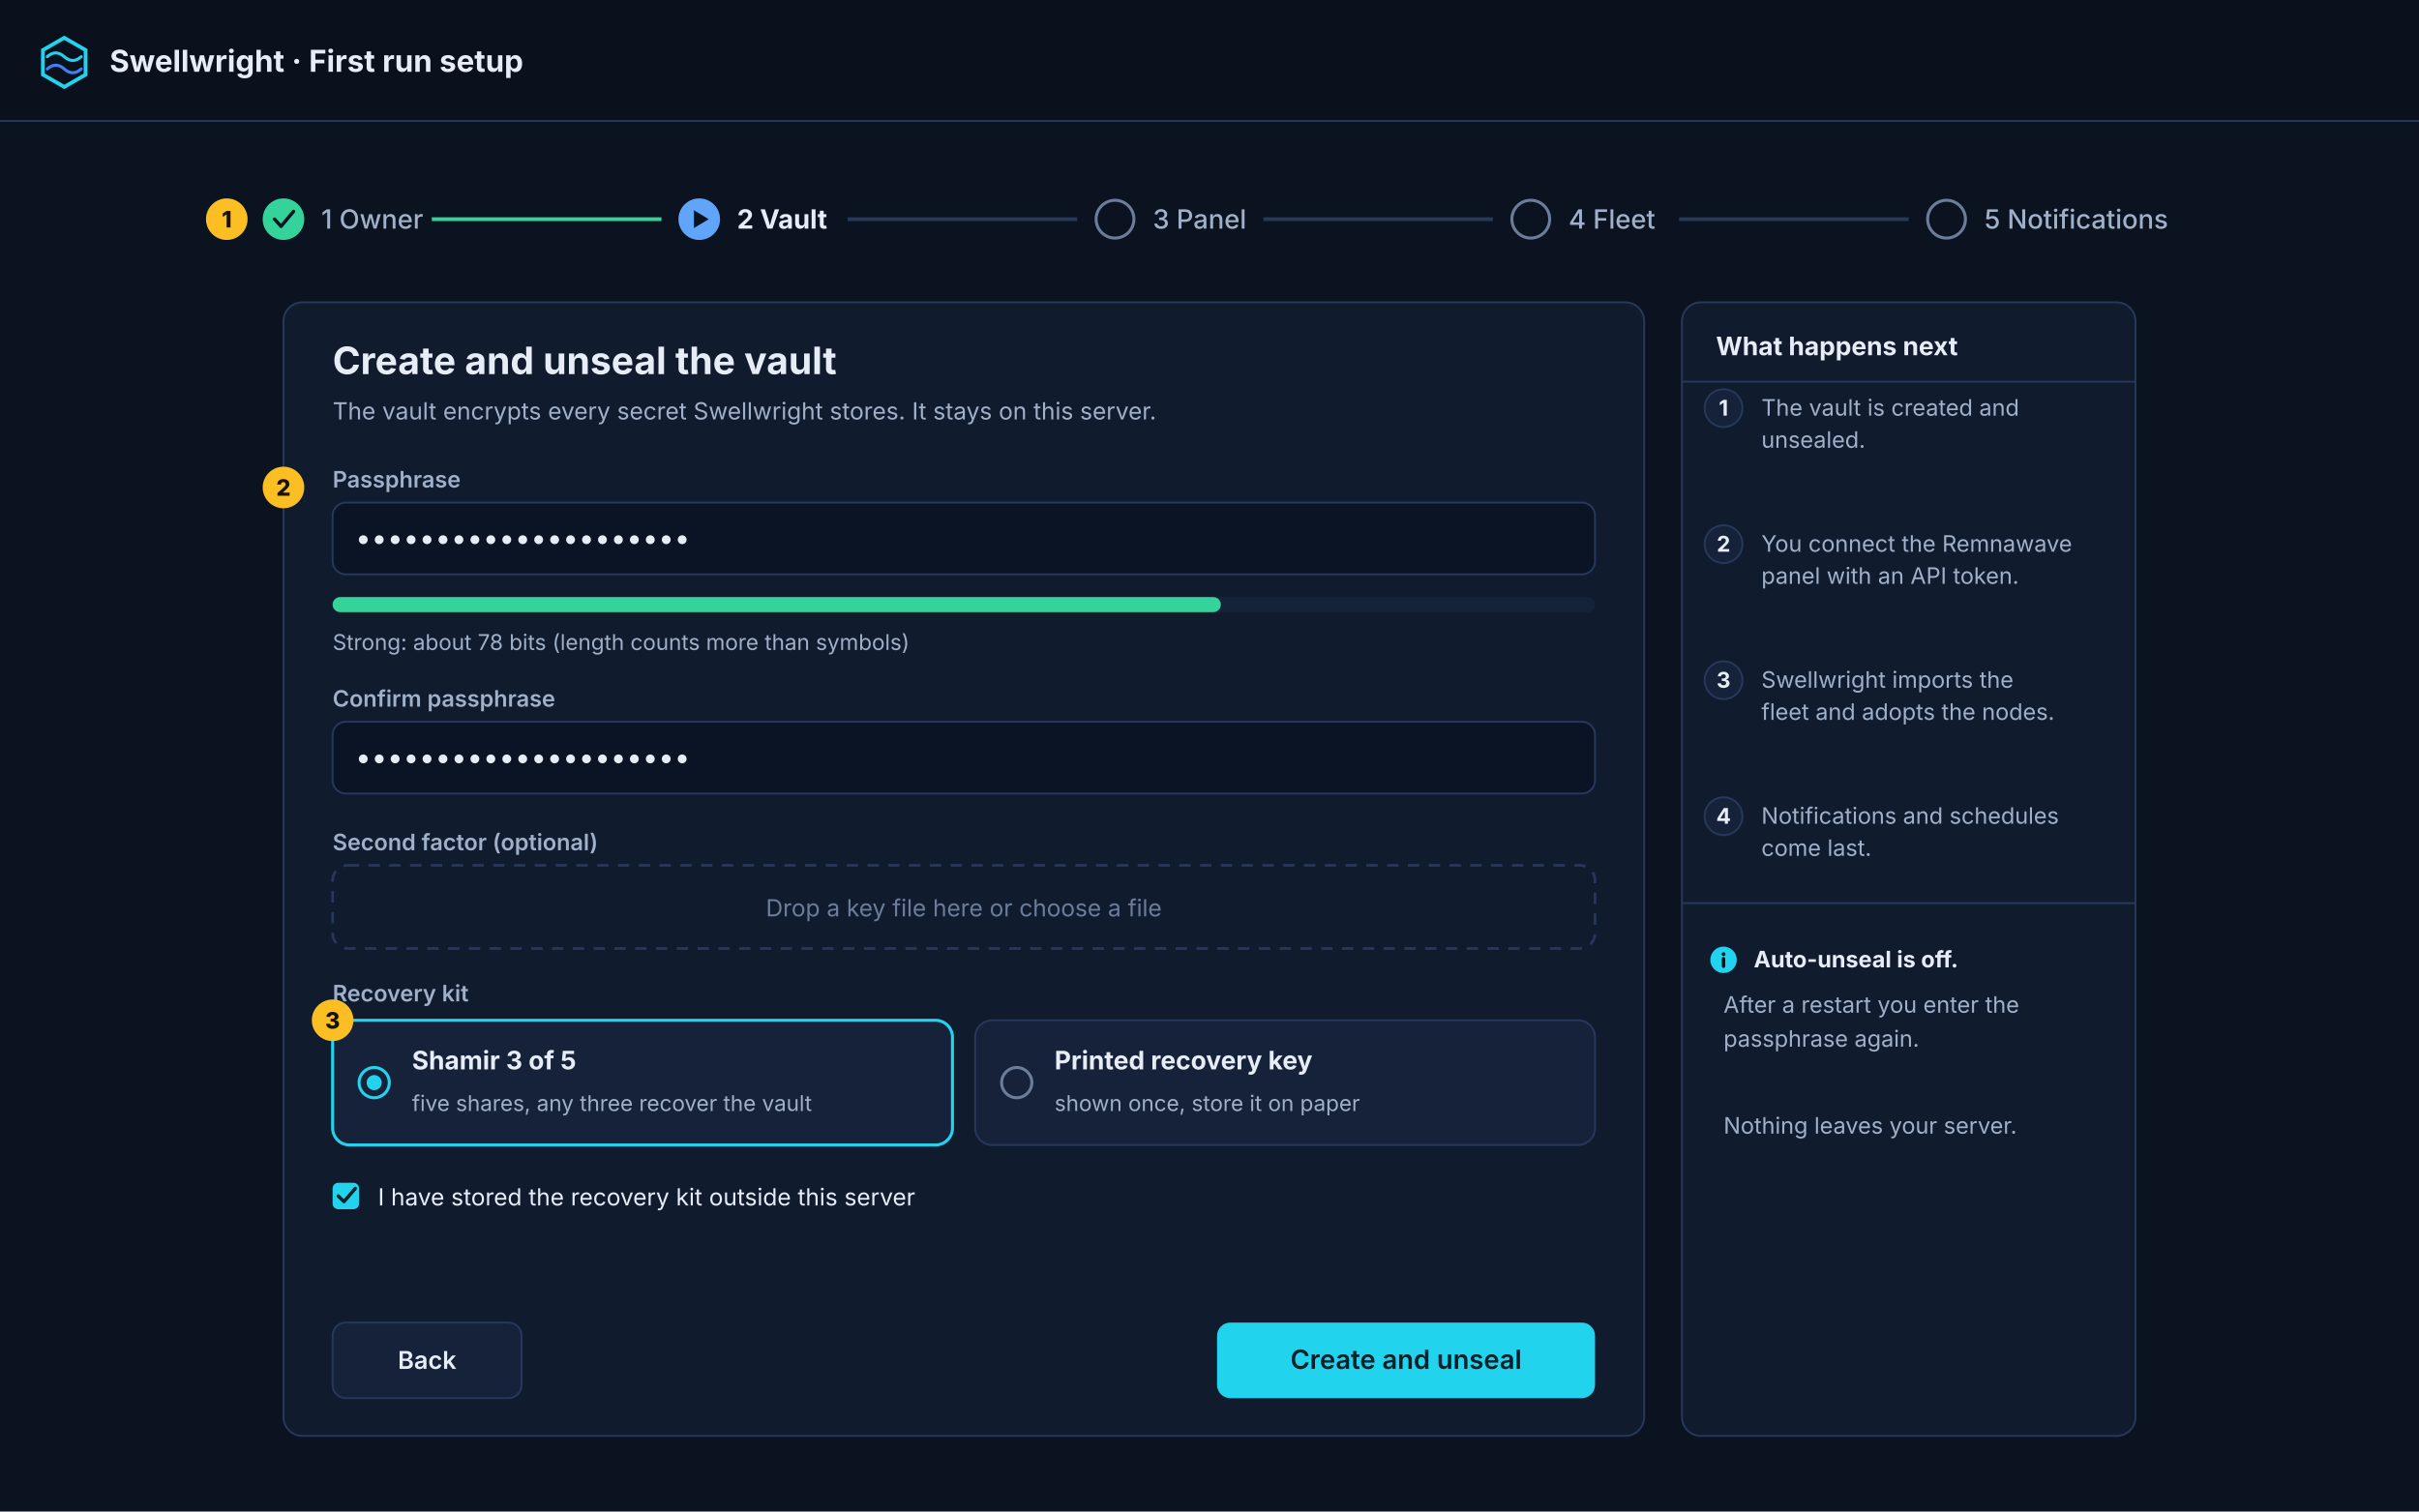
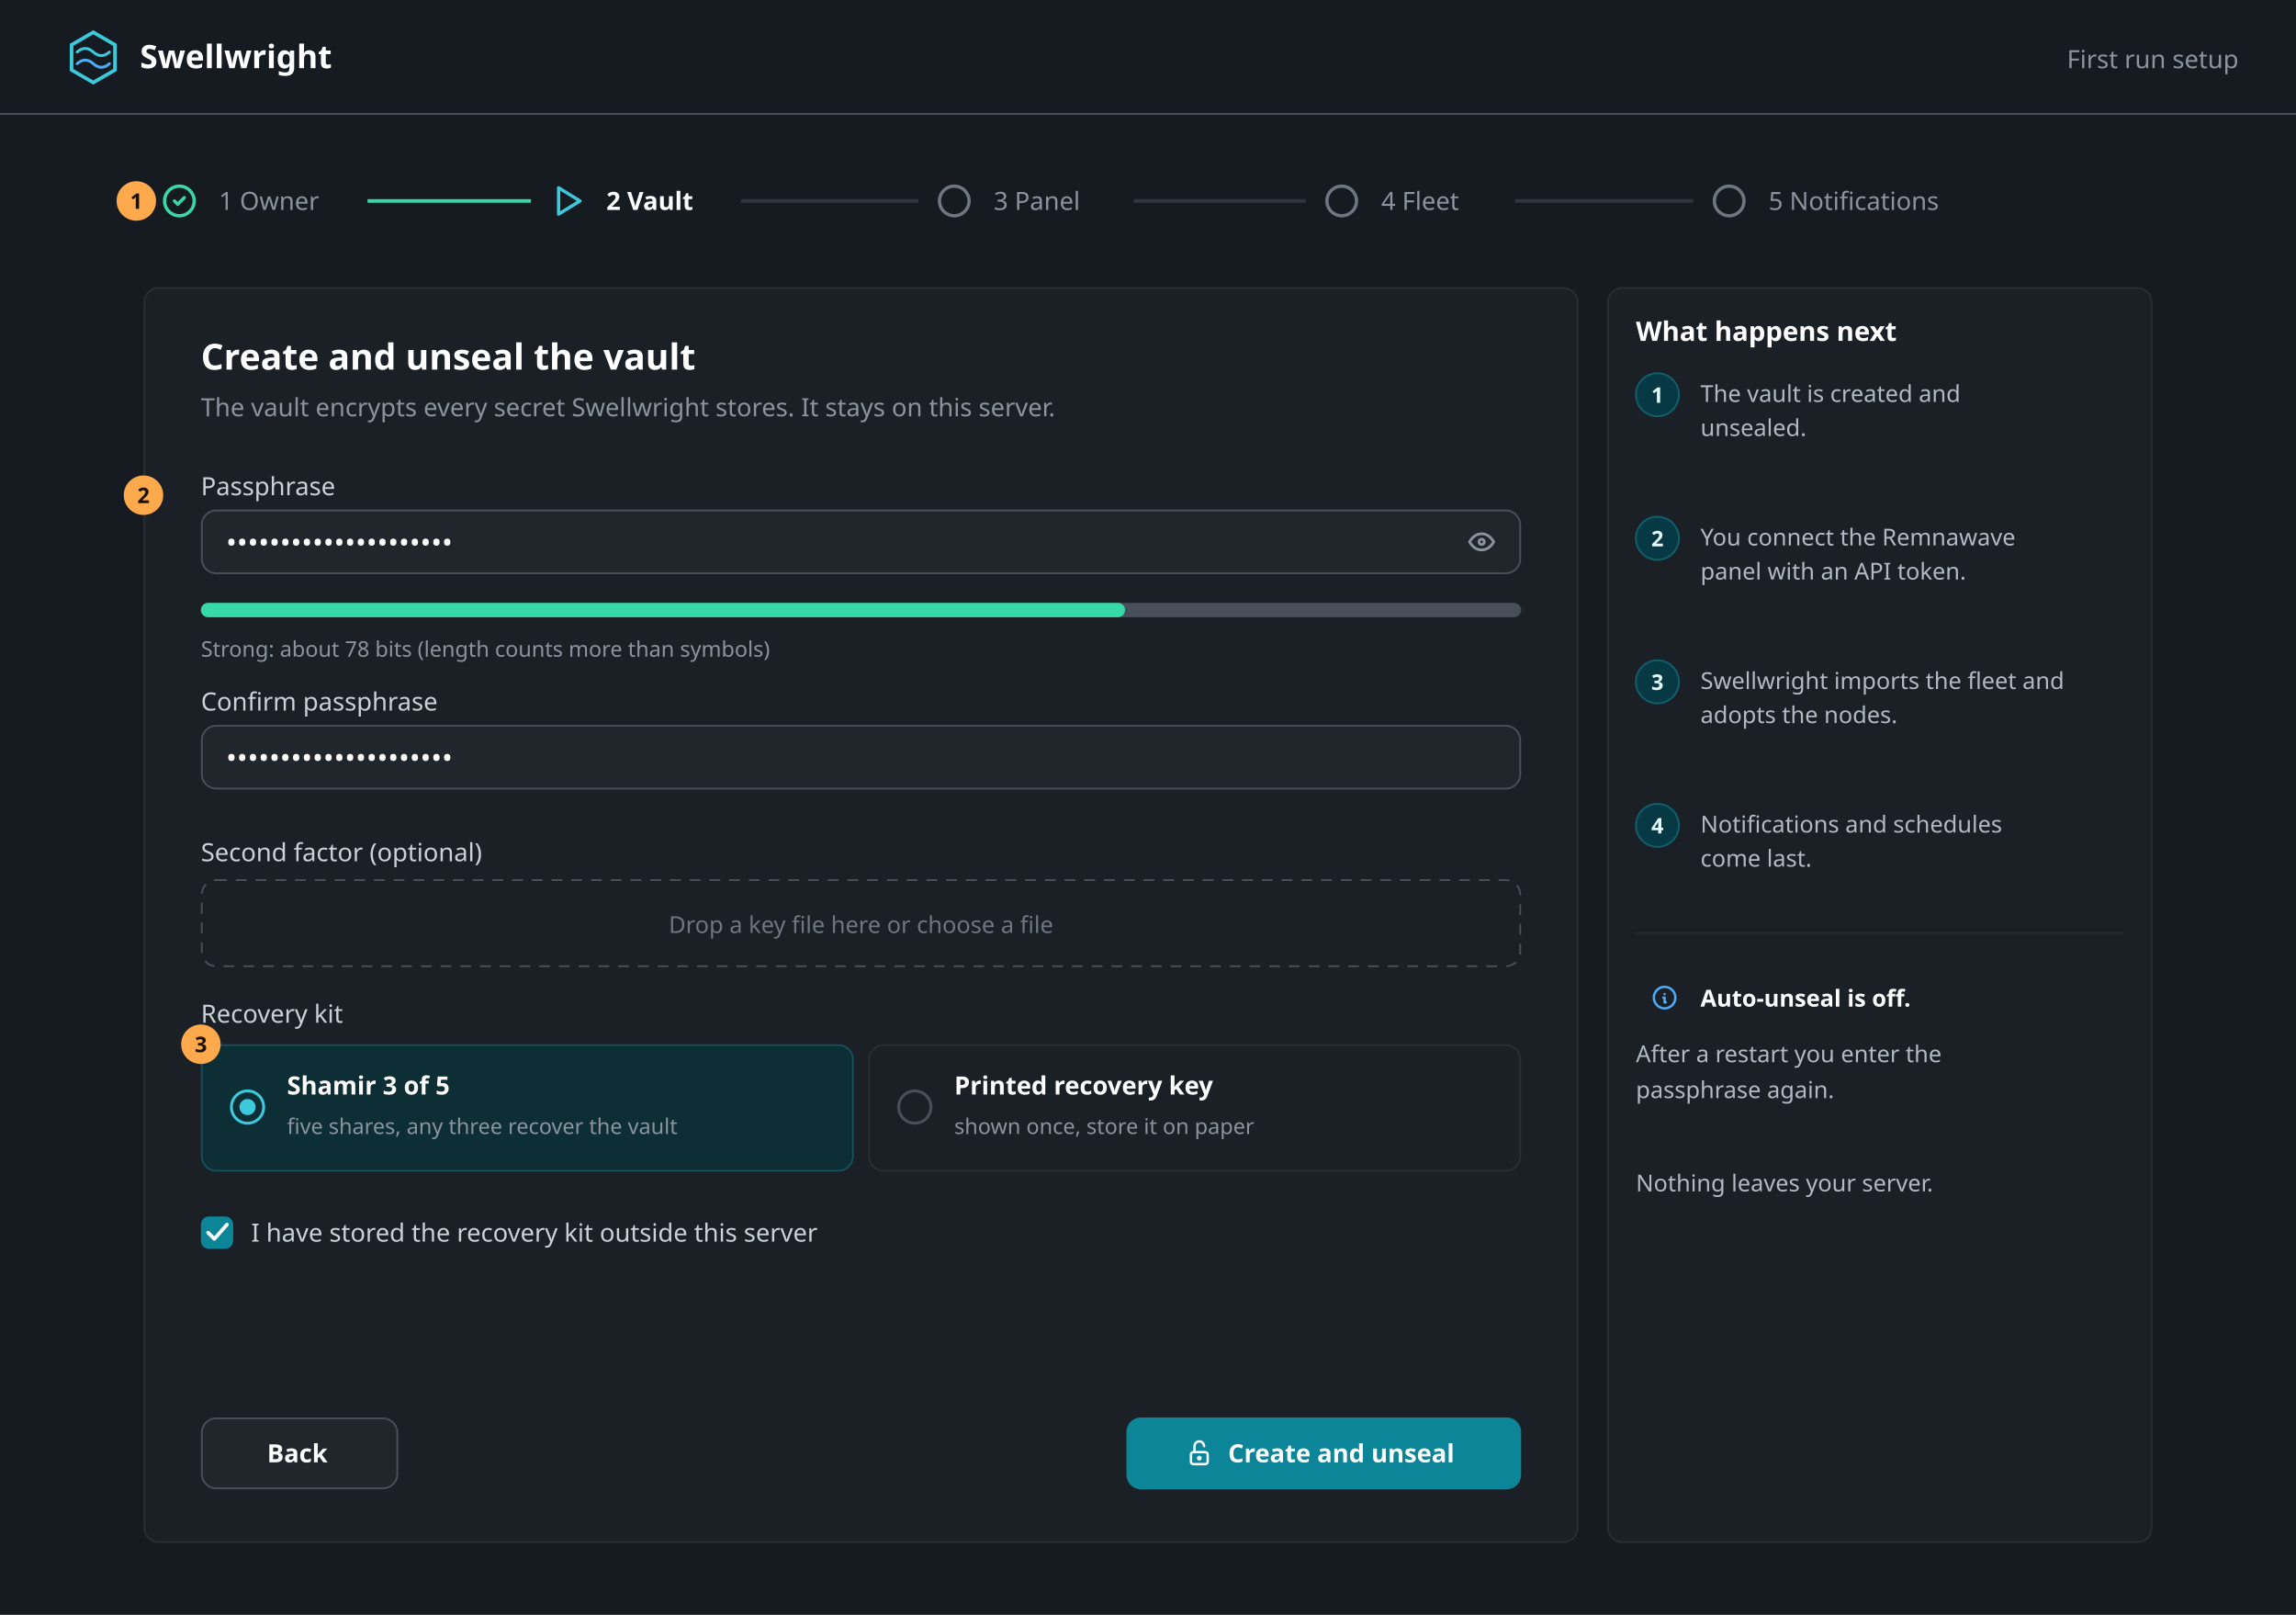
- <svg xmlns="http://www.w3.org/2000/svg" viewBox="0 0 1280 800" width="1280" height="800" role="img" aria-labelledby="t d">
-   <style>text{font-family:Inter,"Segoe UI",Roboto,"Helvetica Neue",Arial,sans-serif}.mo{font-family:ui-monospace,SFMono-Regular,Menlo,Consolas,"Liberation Mono",monospace}path{stroke-linecap:round;stroke-linejoin:round}</style>
-   <rect width="1280" height="800" fill="#0b1220" />
-   <rect x="0" y="0" width="1280" height="64" fill="#0a101c" />
-   <line x1="0" y1="64" x2="1280" y2="64" stroke="#27385a" />
-   <polygon points="34,20 45.3,26.5 45.3,39.5 34,46 22.7,39.5 22.7,26.5" fill="none" stroke="#22d3ee" stroke-width="2" />
-   <path d="M25 30 q4.5 -4 9 0 t9 0" fill="none" stroke="#22d3ee" stroke-width="1.6" />
-   <path d="M25 36.5 q4.5 -4 9 0 t9 0" fill="none" stroke="#3b82f6" stroke-width="1.6" />
-   <text x="58" y="38" font-size="16" fill="#e6edf7" font-weight="700">Swellwright  ·  First run setup</text>
-   <circle cx="150" cy="116" r="11" fill="#34d399" />
-   <path d="M145.3 116 L148.7 119.8 L155.3 111.9" fill="none" stroke="#0b1220" stroke-width="1.8" />
-   <text x="170" y="121" font-size="14" fill="#9fb0c8" font-weight="500">1  Owner</text>
-   <line x1="228.5" y1="116" x2="350" y2="116" stroke="#34d399" stroke-width="2" />
-   <circle cx="370" cy="116" r="11" fill="#60a5fa" />
-   <path d="M367.2 111.3 L375 116 L367.2 120.7 Z" fill="#0b1220" />
-   <text x="390" y="121" font-size="14" fill="#e6edf7" font-weight="700">2  Vault</text>
-   <line x1="448.5" y1="116" x2="570" y2="116" stroke="#27385a" stroke-width="2" />
-   <circle cx="590" cy="116" r="10" fill="none" stroke="#6b7d99" stroke-width="1.6" />
-   <text x="610" y="121" font-size="14" fill="#9fb0c8" font-weight="500">3  Panel</text>
-   <line x1="668.5" y1="116" x2="790" y2="116" stroke="#27385a" stroke-width="2" />
-   <circle cx="810" cy="116" r="10" fill="none" stroke="#6b7d99" stroke-width="1.6" />
-   <text x="830" y="121" font-size="14" fill="#9fb0c8" font-weight="500">4  Fleet</text>
-   <line x1="888.5" y1="116" x2="1010" y2="116" stroke="#27385a" stroke-width="2" />
-   <circle cx="1030" cy="116" r="10" fill="none" stroke="#6b7d99" stroke-width="1.6" />
-   <text x="1050" y="121" font-size="14" fill="#9fb0c8" font-weight="500">5  Notifications</text>
-   <circle cx="120" cy="116" r="11" fill="#fbbf24" />
-   <text x="120" y="120.4" font-size="12" fill="#1b1300" font-weight="800" text-anchor="middle">1</text>
-   <rect x="150" y="160" width="720" height="600" rx="10" fill="#111b2e" stroke="#27385a" />
-   <text x="176" y="198" font-size="20" fill="#e6edf7" font-weight="700">Create and unseal the vault</text>
-   <text x="176" y="222" font-size="12.5" fill="#9fb0c8">The vault encrypts every secret Swellwright stores. It stays on this server.</text>
-   <text x="176" y="258" font-size="12" fill="#9fb0c8" font-weight="600">Passphrase</text>
-   <rect x="176" y="266" width="668" height="38" rx="7" fill="#0b1424" stroke="#27385a" />
-   <text x="188" y="290" font-size="15" fill="#e6edf7">•••••••••••••••••••••</text>
-   <rect x="176" y="316" width="668" height="8" rx="4" fill="#16223a" />
-   <rect x="176" y="316" width="470" height="8" rx="4" fill="#34d399" />
-   <text x="176" y="344" font-size="11.5" fill="#9fb0c8">Strong: about 78 bits (length counts more than symbols)</text>
-   <text x="176" y="374" font-size="12" fill="#9fb0c8" font-weight="600">Confirm passphrase</text>
-   <rect x="176" y="382" width="668" height="38" rx="7" fill="#0b1424" stroke="#27385a" />
-   <text x="188" y="406" font-size="15" fill="#e6edf7">•••••••••••••••••••••</text>
-   <text x="176" y="450" font-size="12" fill="#9fb0c8" font-weight="600">Second factor (optional)</text>
-   <rect x="176" y="458" width="668" height="44" rx="8" fill="none" stroke="#27385a" stroke-width="1.4" stroke-dasharray="6 5" />
-   <text x="510" y="485" font-size="12.5" fill="#6b7d99" text-anchor="middle">Drop a key file here or choose a file</text>
-   <circle cx="150" cy="258" r="11" fill="#fbbf24" />
-   <text x="150" y="262.4" font-size="12" fill="#1b1300" font-weight="800" text-anchor="middle">2</text>
-   <text x="176" y="530" font-size="12" fill="#9fb0c8" font-weight="600">Recovery kit</text>
-   <rect x="176" y="540" width="328" height="66" rx="9" fill="#16223a" stroke="#22d3ee" stroke-width="1.6" />
-   <circle cx="198" cy="573" r="8" fill="none" stroke="#22d3ee" stroke-width="1.6" />
-   <circle cx="198" cy="573" r="4" fill="#22d3ee" />
-   <text x="218" y="566" font-size="13.5" fill="#e6edf7" font-weight="700">Shamir 3 of 5</text>
-   <text x="218" y="588" font-size="11.5" fill="#9fb0c8">five shares, any three recover the vault</text>
-   <rect x="516" y="540" width="328" height="66" rx="9" fill="#16223a" stroke="#27385a" />
-   <circle cx="538" cy="573" r="8" fill="none" stroke="#6b7d99" stroke-width="1.6" />
-   <text x="558" y="566" font-size="13.5" fill="#e6edf7" font-weight="700">Printed recovery key</text>
-   <text x="558" y="588" font-size="11.5" fill="#9fb0c8">shown once, store it on paper</text>
-   <circle cx="176" cy="540" r="11" fill="#fbbf24" />
-   <text x="176" y="544.4" font-size="12" fill="#1b1300" font-weight="800" text-anchor="middle">3</text>
-   <rect x="176" y="626" width="14" height="14" rx="3" fill="#22d3ee" />
-   <path d="M179 633 l3 3 l6 -7" fill="none" stroke="#06202a" stroke-width="1.8" />
-   <text x="200" y="638" font-size="12.5" fill="#e6edf7">I have stored the recovery kit outside this server</text>
-   <rect x="176" y="700" width="100" height="40" rx="7" fill="#16223a" stroke="#27385a" />
-   <text x="226" y="724.5" font-size="13" fill="#e6edf7" font-weight="600" text-anchor="middle">Back</text>
-   <rect x="644" y="700" width="200" height="40" rx="7" fill="#22d3ee" />
-   <text x="744" y="724.5" font-size="14" fill="#06202a" font-weight="600" text-anchor="middle">Create and unseal</text>
-   <rect x="890" y="160" width="240" height="600" rx="10" fill="#111b2e" stroke="#27385a" />
-   <text x="908" y="188" font-size="13.5" fill="#e6edf7" font-weight="700">What happens next</text>
-   <line x1="890" y1="202" x2="1130" y2="202" stroke="#27385a" />
-   <circle cx="912" cy="216" r="10" fill="#16223a" stroke="#27385a" />
-   <text x="912" y="220" font-size="11.5" fill="#e6edf7" font-weight="700" text-anchor="middle">1</text>
-   <text x="932" y="220" font-size="12" fill="#9fb0c8">The vault is created and</text>
-   <text x="932" y="237" font-size="12" fill="#9fb0c8">unsealed.</text>
-   <circle cx="912" cy="288" r="10" fill="#16223a" stroke="#27385a" />
-   <text x="912" y="292" font-size="11.5" fill="#e6edf7" font-weight="700" text-anchor="middle">2</text>
-   <text x="932" y="292" font-size="12" fill="#9fb0c8">You connect the Remnawave</text>
-   <text x="932" y="309" font-size="12" fill="#9fb0c8">panel with an API token.</text>
-   <circle cx="912" cy="360" r="10" fill="#16223a" stroke="#27385a" />
-   <text x="912" y="364" font-size="11.5" fill="#e6edf7" font-weight="700" text-anchor="middle">3</text>
-   <text x="932" y="364" font-size="12" fill="#9fb0c8">Swellwright imports the</text>
-   <text x="932" y="381" font-size="12" fill="#9fb0c8">fleet and adopts the nodes.</text>
-   <circle cx="912" cy="432" r="10" fill="#16223a" stroke="#27385a" />
-   <text x="912" y="436" font-size="11.5" fill="#e6edf7" font-weight="700" text-anchor="middle">4</text>
-   <text x="932" y="436" font-size="12" fill="#9fb0c8">Notifications and schedules</text>
-   <text x="932" y="453" font-size="12" fill="#9fb0c8">come last.</text>
-   <line x1="890" y1="478" x2="1130" y2="478" stroke="#27385a" />
-   <circle cx="912" cy="508" r="7" fill="#22d3ee" />
-   <circle cx="912" cy="505" r="1" fill="#0b1220" />
-   <path d="M912 507.4 L912 511.4" fill="none" stroke="#0b1220" stroke-width="1.8" />
-   <text x="928" y="512" font-size="12" fill="#e6edf7" font-weight="700">Auto-unseal is off.</text>
-   <text x="912" y="536" font-size="12" fill="#9fb0c8">After a restart you enter the</text>
-   <text x="912" y="554" font-size="12" fill="#9fb0c8">passphrase again.</text>
-   <text x="912" y="600" font-size="12" fill="#9fb0c8">Nothing leaves your server.</text>
+ <svg xmlns="http://www.w3.org/2000/svg" viewBox="0 0 1280 900" width="1280" height="900" role="img" aria-labelledby="t d">
+   <style>text{font-family:Montserrat,Vazirmatn,'Noto Sans SC',sans-serif}.mo{font-family:'Fira Mono',monospace}use{fill:none;stroke-width:2;stroke-linecap:round;stroke-linejoin:round}path{stroke-linecap:round;stroke-linejoin:round}</style>
+   <defs>
+     <symbol id="i-circle-check" viewBox="0 0 24 24">
+       <path d="M3 12a9 9 0 1 0 18 0a9 9 0 1 0 -18 0" />
+       <path d="M9 12l2 2l4 -4" />
+     </symbol>
+     <symbol id="i-player-play" viewBox="0 0 24 24">
+       <path d="M7 4v16l13 -8l-13 -8" />
+     </symbol>
+     <symbol id="i-circle" viewBox="0 0 24 24">
+       <path d="M3 12a9 9 0 1 0 18 0a9 9 0 1 0 -18 0" />
+     </symbol>
+     <symbol id="i-eye" viewBox="0 0 24 24">
+       <path d="M10 12a2 2 0 1 0 4 0a2 2 0 0 0 -4 0" />
+       <path d="M21 12c-2.4 4 -5.4 6 -9 6c-3.6 0 -6.6 -2 -9 -6c2.4 -4 5.4 -6 9 -6c3.6 0 6.6 2 9 6" />
+     </symbol>
+     <symbol id="i-lock-open" viewBox="0 0 24 24">
+       <path d="M5 13a2 2 0 0 1 2 -2h10a2 2 0 0 1 2 2v6a2 2 0 0 1 -2 2h-10a2 2 0 0 1 -2 -2l0 -6" />
+       <path d="M11 16a1 1 0 1 0 2 0a1 1 0 1 0 -2 0" />
+       <path d="M8 11v-5a4 4 0 0 1 8 0" />
+     </symbol>
+     <symbol id="i-info-circle" viewBox="0 0 24 24">
+       <path d="M3 12a9 9 0 1 0 18 0a9 9 0 0 0 -18 0" />
+       <path d="M12 9h.01" />
+       <path d="M11 12h1v4h1" />
+     </symbol>
+   </defs>
+   <rect width="1280" height="900" fill="#161b22" />
+   <line x1="0" y1="63.5" x2="1280" y2="63.5" stroke="#484f58" />
+   <polygon points="52,18 64.1,25 64.1,39 52,46 39.9,39 39.9,25" fill="none" stroke="#3bc9db" stroke-width="2" />
+   <path d="M43 29 q4.5 -4 9 0 t9 0" fill="none" stroke="#3bc9db" stroke-width="1.6" />
+   <path d="M43 35.5 q4.5 -4 9 0 t9 0" fill="none" stroke="#4dabf7" stroke-width="1.6" />
+   <text x="78" y="38" font-size="18" fill="#ffffff" font-weight="700">Swellwright</text>
+   <text x="1248" y="38" font-size="14" fill="#8b949e" font-weight="500" text-anchor="end">First run setup</text>
+   <use href="#i-circle-check" x="89" y="101" width="22" height="22" stroke="#38d9a9" />
+   <text x="122" y="117" font-size="14" fill="#8b949e" font-weight="500">1  Owner</text>
+   <line x1="204.9" y1="112" x2="296" y2="112" stroke="#38d9a9" stroke-width="2" />
+   <use href="#i-player-play" x="305" y="101" width="22" height="22" stroke="#3bc9db" />
+   <text x="338" y="117" font-size="14" fill="#ffffff" font-weight="600">2  Vault</text>
+   <line x1="413.1" y1="112" x2="512" y2="112" stroke="#30363d" stroke-width="2" />
+   <use href="#i-circle" x="521" y="101" width="22" height="22" stroke="#6e7681" />
+   <text x="554" y="117" font-size="14" fill="#8b949e" font-weight="500">3  Panel</text>
+   <line x1="632" y1="112" x2="728" y2="112" stroke="#30363d" stroke-width="2" />
+   <use href="#i-circle" x="737" y="101" width="22" height="22" stroke="#6e7681" />
+   <text x="770" y="117" font-size="14" fill="#8b949e" font-weight="500">4  Fleet</text>
+   <line x1="844.6" y1="112" x2="944" y2="112" stroke="#30363d" stroke-width="2" />
+   <use href="#i-circle" x="953" y="101" width="22" height="22" stroke="#6e7681" />
+   <text x="986" y="117" font-size="14" fill="#8b949e" font-weight="500">5  Notifications</text>
+   <circle cx="76" cy="112" r="11" fill="#ffa94d" />
+   <text x="76" y="116.4" font-size="12" fill="#1a1100" font-weight="700" text-anchor="middle">1</text>
+   <rect x="80.5" y="160.5" width="799" height="699" rx="8" fill="#1b2026" stroke="#292d34" />
+   <text x="112" y="206" font-size="20" fill="#ffffff" font-weight="600">Create and unseal the vault</text>
+   <text x="112" y="232" font-size="14" fill="#8b949e">The vault encrypts every secret Swellwright stores. It stays on this server.</text>
+   <text x="112" y="276" font-size="14" fill="#c9d1d9" font-weight="500">Passphrase</text>
+   <rect x="112.5" y="284.5" width="735" height="35" rx="8" fill="#21262d" stroke="#484f58" />
+   <text x="126" y="308" font-size="16" fill="#ffffff">•••••••••••••••••••••</text>
+   <use href="#i-eye" x="817" y="293" width="18" height="18" stroke="#8b949e" />
+   <rect x="112" y="336" width="736" height="8" rx="4" fill="#484f58" />
+   <rect x="112" y="336" width="515.2" height="8" rx="4" fill="#38d9a9" />
+   <text x="112" y="366" font-size="12" fill="#8b949e">Strong: about 78 bits (length counts more than symbols)</text>
+   <text x="112" y="396" font-size="14" fill="#c9d1d9" font-weight="500">Confirm passphrase</text>
+   <rect x="112.5" y="404.5" width="735" height="35" rx="8" fill="#21262d" stroke="#484f58" />
+   <text x="126" y="428" font-size="16" fill="#ffffff">•••••••••••••••••••••</text>
+   <text x="112" y="480" font-size="14" fill="#c9d1d9" font-weight="500">Second factor (optional)</text>
+   <rect x="112.5" y="490.5" width="735" height="48" rx="8" fill="none" stroke="#484f58" stroke-dasharray="6 5" />
+   <text x="480" y="520" font-size="13" fill="#6e7681" text-anchor="middle">Drop a key file here or choose a file</text>
+   <circle cx="80" cy="276" r="11" fill="#ffa94d" />
+   <text x="80" y="280.4" font-size="12" fill="#1a1100" font-weight="700" text-anchor="middle">2</text>
+   <text x="112" y="570" font-size="14" fill="#c9d1d9" font-weight="500">Recovery kit</text>
+   <rect x="112.5" y="582.5" width="363" height="70" rx="8" fill="#0e2e36" stroke="#164f5a" />
+   <circle cx="138" cy="617" r="9" fill="none" stroke="#3bc9db" stroke-width="1.6" />
+   <circle cx="138" cy="617" r="4.5" fill="#3bc9db" />
+   <text x="160" y="610" font-size="14" fill="#ffffff" font-weight="600">Shamir 3 of 5</text>
+   <text x="160" y="632" font-size="12" fill="#8b949e">five shares, any three recover the vault</text>
+   <rect x="484.5" y="582.5" width="363" height="70" rx="8" fill="#1b2026" stroke="#292d34" />
+   <circle cx="510" cy="617" r="9" fill="none" stroke="#484f58" stroke-width="1.6" />
+   <text x="532" y="610" font-size="14" fill="#ffffff" font-weight="600">Printed recovery key</text>
+   <text x="532" y="632" font-size="12" fill="#8b949e">shown once, store it on paper</text>
+   <circle cx="112" cy="582" r="11" fill="#ffa94d" />
+   <text x="112" y="586.4" font-size="12" fill="#1a1100" font-weight="700" text-anchor="middle">3</text>
+   <rect x="112.5" y="678.5" width="17" height="17" rx="4" fill="#0c8599" stroke="#0c8599" />
+   <path d="M116 687 l3.5 3.5 l7 -8" fill="none" stroke="#ffffff" stroke-width="2" />
+   <text x="140" y="692" font-size="14" fill="#c9d1d9">I have stored the recovery kit outside this server</text>
+   <rect x="112.5" y="790.5" width="109" height="39" rx="8" fill="#21262d" stroke="#484f58" />
+   <text x="148.9" y="815" font-size="14" fill="#ffffff" font-weight="600">Back</text>
+   <rect x="628" y="790" width="220" height="40" rx="8" fill="#0c8599" />
+   <use href="#i-lock-open" x="660.6" y="802" width="16" height="16" stroke="#ffffff" />
+   <text x="684.6" y="815" font-size="14" fill="#ffffff" font-weight="600">Create and unseal</text>
+   <rect x="896.5" y="160.5" width="303" height="699" rx="8" fill="#1b2026" stroke="#292d34" />
+   <text x="912" y="190" font-size="15" fill="#ffffff" font-weight="600">What happens next</text>
+   <circle cx="924" cy="220" r="12" fill="#063943" stroke="#0f5f6c" />
+   <text x="924" y="224.5" font-size="12" fill="#e3fafc" font-weight="600" text-anchor="middle">1</text>
+   <text x="948" y="224" font-size="13" fill="#b1bac4">The vault is created and</text>
+   <text x="948" y="243" font-size="13" fill="#b1bac4">unsealed.</text>
+   <circle cx="924" cy="300" r="12" fill="#063943" stroke="#0f5f6c" />
+   <text x="924" y="304.5" font-size="12" fill="#e3fafc" font-weight="600" text-anchor="middle">2</text>
+   <text x="948" y="304" font-size="13" fill="#b1bac4">You connect the Remnawave</text>
+   <text x="948" y="323" font-size="13" fill="#b1bac4">panel with an API token.</text>
+   <circle cx="924" cy="380" r="12" fill="#063943" stroke="#0f5f6c" />
+   <text x="924" y="384.5" font-size="12" fill="#e3fafc" font-weight="600" text-anchor="middle">3</text>
+   <text x="948" y="384" font-size="13" fill="#b1bac4">Swellwright imports the fleet and</text>
+   <text x="948" y="403" font-size="13" fill="#b1bac4">adopts the nodes.</text>
+   <circle cx="924" cy="460" r="12" fill="#063943" stroke="#0f5f6c" />
+   <text x="924" y="464.5" font-size="12" fill="#e3fafc" font-weight="600" text-anchor="middle">4</text>
+   <text x="948" y="464" font-size="13" fill="#b1bac4">Notifications and schedules</text>
+   <text x="948" y="483" font-size="13" fill="#b1bac4">come last.</text>
+   <line x1="912" y1="520" x2="1184" y2="520" stroke="#24292f" />
+   <use href="#i-info-circle" x="920" y="548" width="16" height="16" stroke="#4dabf7" />
+   <text x="948" y="561" font-size="13" fill="#ffffff" font-weight="600">Auto-unseal is off.</text>
+   <text x="912" y="592" font-size="13" fill="#b1bac4">After a restart you enter the</text>
+   <text x="912" y="612" font-size="13" fill="#b1bac4">passphrase again.</text>
+   <text x="912" y="664" font-size="13" fill="#b1bac4">Nothing leaves your server.</text>
</svg>
